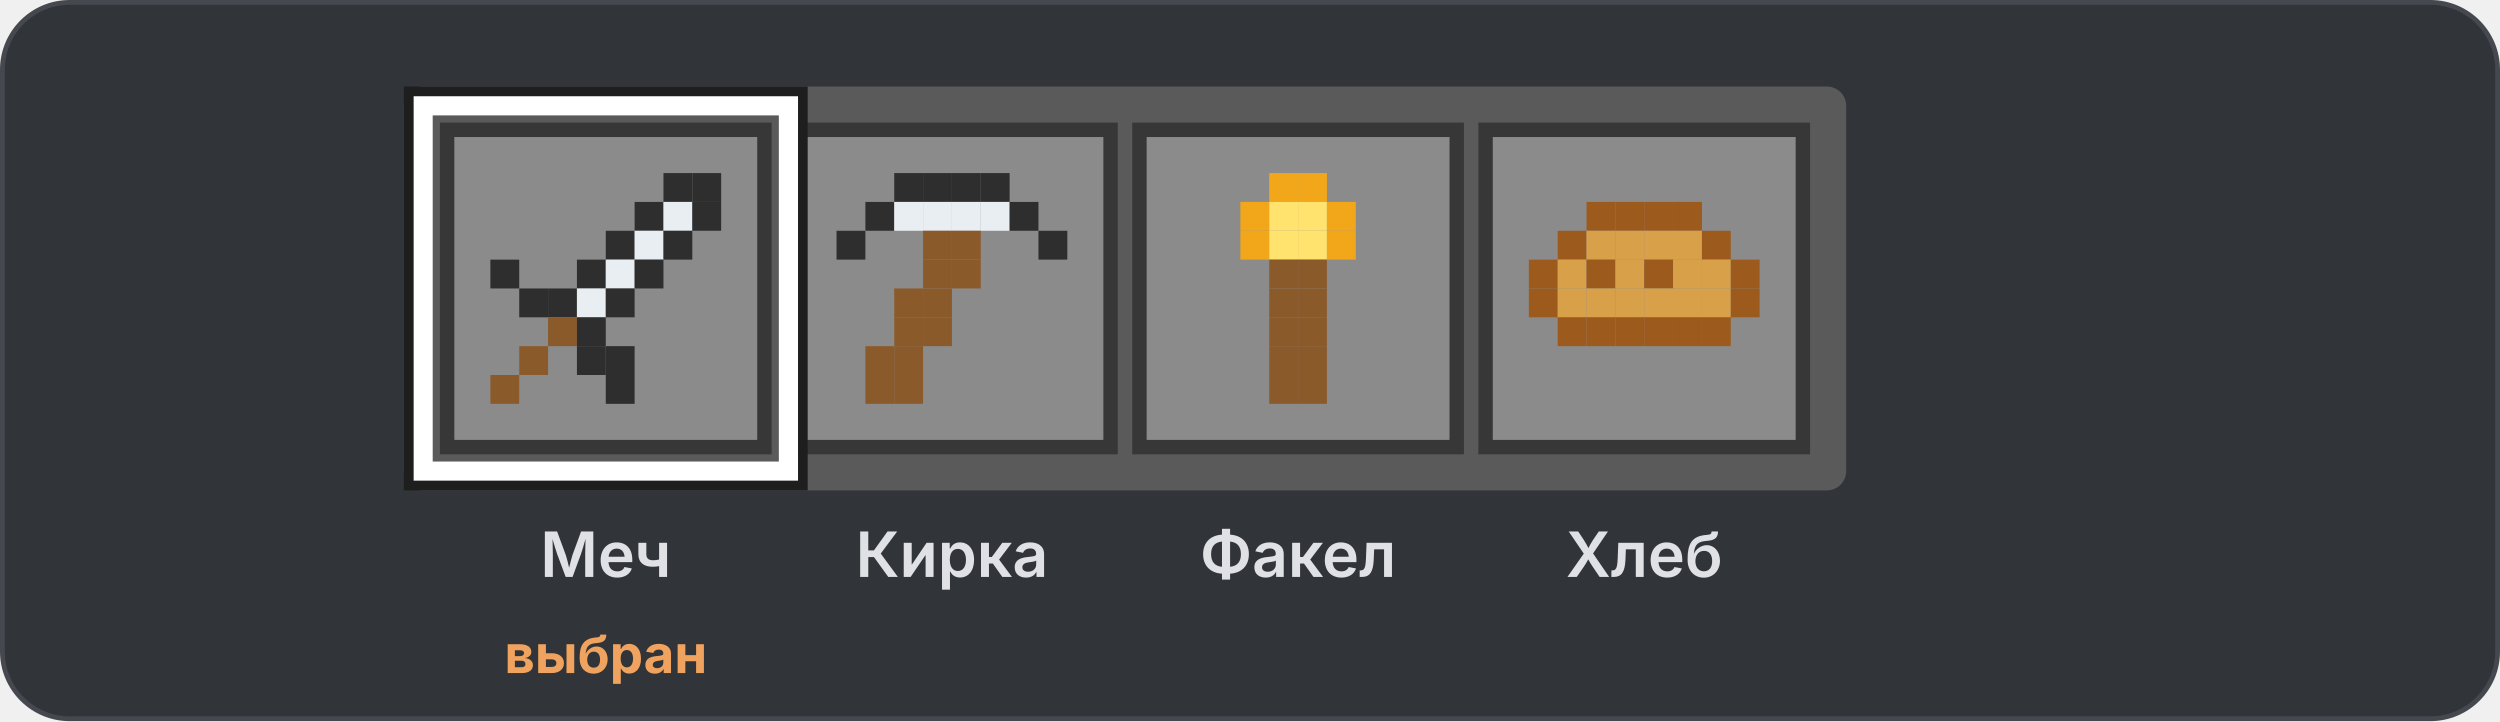
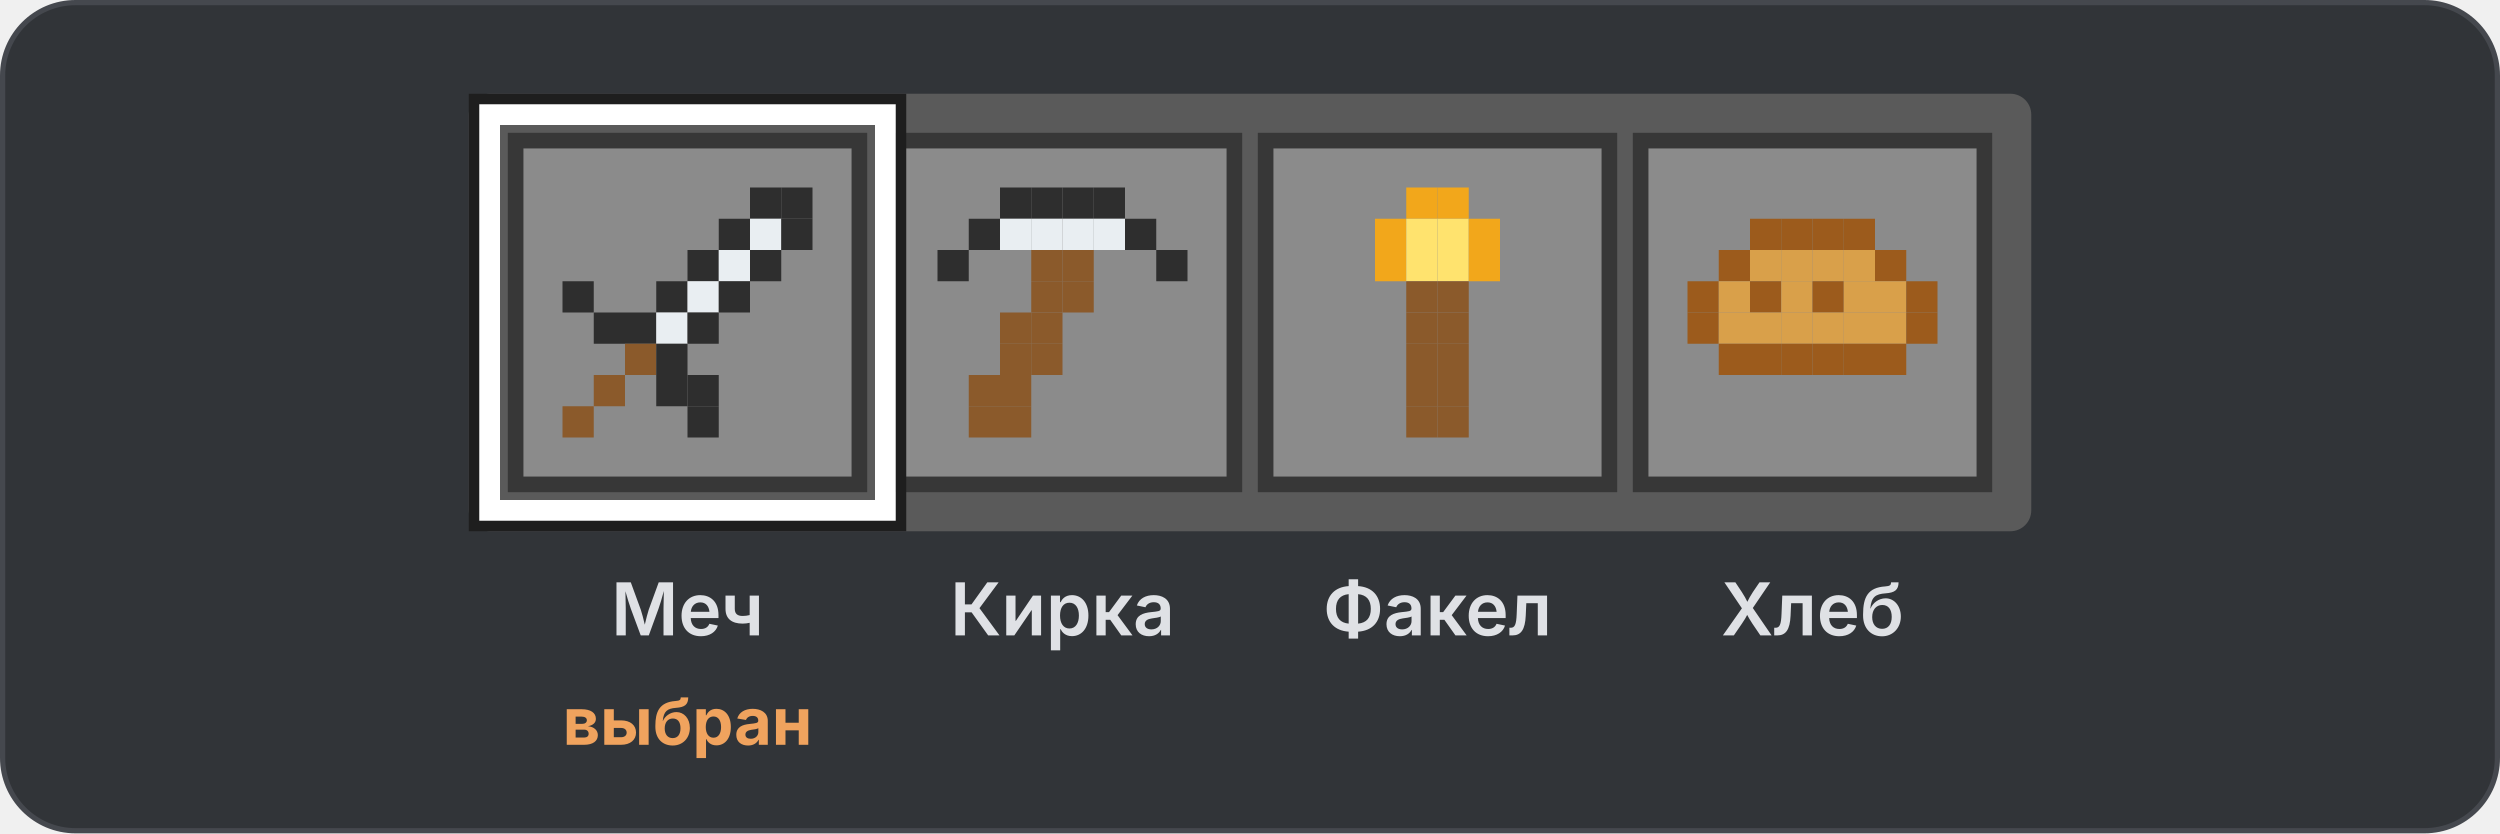
- <svg xmlns="http://www.w3.org/2000/svg" viewBox="0 0 520 150" width="520" height="150" role="img" aria-label="Хотбар: меч, кирка, факел, хлеб; выбран первый слот">
-   <rect x="0.5" y="0.5" width="519" height="149" rx="14" fill="#313438" stroke="#45484E" />
-   <rect x="84" y="18" width="300" height="84" rx="4" fill="#5A5A5A" />
-   <rect x="93" y="27" width="66" height="66" fill="#8B8B8B" stroke="#373737" stroke-width="3" />
-   <rect x="138" y="36" width="6" height="6" fill="#2E2E2E" />
+ <svg xmlns="http://www.w3.org/2000/svg" viewBox="0 0 480 160" width="480" height="160" role="img" aria-label="Хотбар: меч, кирка, факел, хлеб; выбран первый слот">
+   <rect x="0.5" y="0.5" width="479" height="159" rx="14" fill="#313438" stroke="#45484E" />
+   <rect x="90" y="18" width="300" height="84" rx="4" fill="#5A5A5A" />
+   <rect x="99" y="27" width="66" height="66" fill="#8B8B8B" stroke="#373737" stroke-width="3" />
  <rect x="144" y="36" width="6" height="6" fill="#2E2E2E" />
-   <rect x="132" y="42" width="6" height="6" fill="#2E2E2E" />
-   <rect x="138" y="42" width="6" height="6" fill="#E9EEF2" />
-   <rect x="144" y="42" width="6" height="6" fill="#2E2E2E" />
-   <rect x="126" y="48" width="6" height="6" fill="#2E2E2E" />
-   <rect x="132" y="48" width="6" height="6" fill="#E9EEF2" />
-   <rect x="138" y="48" width="6" height="6" fill="#2E2E2E" />
-   <rect x="102" y="54" width="6" height="6" fill="#2E2E2E" />
-   <rect x="120" y="54" width="6" height="6" fill="#2E2E2E" />
-   <rect x="126" y="54" width="6" height="6" fill="#E9EEF2" />
-   <rect x="132" y="54" width="6" height="6" fill="#2E2E2E" />
-   <rect x="108" y="60" width="6" height="6" fill="#2E2E2E" />
+   <rect x="150" y="36" width="6" height="6" fill="#2E2E2E" />
+   <rect x="138" y="42" width="6" height="6" fill="#2E2E2E" />
+   <rect x="144" y="42" width="6" height="6" fill="#E9EEF2" />
+   <rect x="150" y="42" width="6" height="6" fill="#2E2E2E" />
+   <rect x="132" y="48" width="6" height="6" fill="#2E2E2E" />
+   <rect x="138" y="48" width="6" height="6" fill="#E9EEF2" />
+   <rect x="144" y="48" width="6" height="6" fill="#2E2E2E" />
+   <rect x="108" y="54" width="6" height="6" fill="#2E2E2E" />
+   <rect x="126" y="54" width="6" height="6" fill="#2E2E2E" />
+   <rect x="132" y="54" width="6" height="6" fill="#E9EEF2" />
+   <rect x="138" y="54" width="6" height="6" fill="#2E2E2E" />
  <rect x="114" y="60" width="6" height="6" fill="#2E2E2E" />
-   <rect x="120" y="60" width="6" height="6" fill="#E9EEF2" />
-   <rect x="126" y="60" width="6" height="6" fill="#2E2E2E" />
-   <rect x="114" y="66" width="6" height="6" fill="#8B5A2B" />
-   <rect x="120" y="66" width="6" height="6" fill="#2E2E2E" />
-   <rect x="108" y="72" width="6" height="6" fill="#8B5A2B" />
-   <rect x="120" y="72" width="6" height="6" fill="#2E2E2E" />
+   <rect x="120" y="60" width="6" height="6" fill="#2E2E2E" />
+   <rect x="126" y="60" width="6" height="6" fill="#E9EEF2" />
+   <rect x="132" y="60" width="6" height="6" fill="#2E2E2E" />
+   <rect x="120" y="66" width="6" height="6" fill="#8B5A2B" />
+   <rect x="126" y="66" width="6" height="6" fill="#2E2E2E" />
+   <rect x="114" y="72" width="6" height="6" fill="#8B5A2B" />
  <rect x="126" y="72" width="6" height="6" fill="#2E2E2E" />
-   <rect x="102" y="78" width="6" height="6" fill="#8B5A2B" />
-   <rect x="126" y="78" width="6" height="6" fill="#2E2E2E" />
-   <text x="126.0" y="120" font-family="'Segoe UI','Inter','Helvetica Neue','DejaVu Sans',Arial,sans-serif" font-size="13" fill="#DFE1E5" font-weight="600" text-anchor="middle">Меч</text>
-   <rect x="165" y="27" width="66" height="66" fill="#8B8B8B" stroke="#373737" stroke-width="3" />
-   <rect x="186" y="36" width="6" height="6" fill="#2E2E2E" />
+   <rect x="132" y="72" width="6" height="6" fill="#2E2E2E" />
+   <rect x="108" y="78" width="6" height="6" fill="#8B5A2B" />
+   <rect x="132" y="78" width="6" height="6" fill="#2E2E2E" />
+   <text x="132.0" y="122" font-family="'Segoe UI','Inter','Helvetica Neue','DejaVu Sans',Arial,sans-serif" font-size="14" fill="#DFE1E5" font-weight="600" text-anchor="middle">Меч</text>
+   <rect x="171" y="27" width="66" height="66" fill="#8B8B8B" stroke="#373737" stroke-width="3" />
  <rect x="192" y="36" width="6" height="6" fill="#2E2E2E" />
  <rect x="198" y="36" width="6" height="6" fill="#2E2E2E" />
  <rect x="204" y="36" width="6" height="6" fill="#2E2E2E" />
-   <rect x="180" y="42" width="6" height="6" fill="#2E2E2E" />
-   <rect x="186" y="42" width="6" height="6" fill="#E9EEF2" />
+   <rect x="210" y="36" width="6" height="6" fill="#2E2E2E" />
+   <rect x="186" y="42" width="6" height="6" fill="#2E2E2E" />
  <rect x="192" y="42" width="6" height="6" fill="#E9EEF2" />
  <rect x="198" y="42" width="6" height="6" fill="#E9EEF2" />
  <rect x="204" y="42" width="6" height="6" fill="#E9EEF2" />
-   <rect x="210" y="42" width="6" height="6" fill="#2E2E2E" />
-   <rect x="174" y="48" width="6" height="6" fill="#2E2E2E" />
-   <rect x="192" y="48" width="6" height="6" fill="#8B5A2B" />
+   <rect x="210" y="42" width="6" height="6" fill="#E9EEF2" />
+   <rect x="216" y="42" width="6" height="6" fill="#2E2E2E" />
+   <rect x="180" y="48" width="6" height="6" fill="#2E2E2E" />
  <rect x="198" y="48" width="6" height="6" fill="#8B5A2B" />
-   <rect x="216" y="48" width="6" height="6" fill="#2E2E2E" />
-   <rect x="192" y="54" width="6" height="6" fill="#8B5A2B" />
+   <rect x="204" y="48" width="6" height="6" fill="#8B5A2B" />
+   <rect x="222" y="48" width="6" height="6" fill="#2E2E2E" />
  <rect x="198" y="54" width="6" height="6" fill="#8B5A2B" />
-   <rect x="186" y="60" width="6" height="6" fill="#8B5A2B" />
+   <rect x="204" y="54" width="6" height="6" fill="#8B5A2B" />
  <rect x="192" y="60" width="6" height="6" fill="#8B5A2B" />
-   <rect x="186" y="66" width="6" height="6" fill="#8B5A2B" />
+   <rect x="198" y="60" width="6" height="6" fill="#8B5A2B" />
  <rect x="192" y="66" width="6" height="6" fill="#8B5A2B" />
-   <rect x="180" y="72" width="6" height="6" fill="#8B5A2B" />
+   <rect x="198" y="66" width="6" height="6" fill="#8B5A2B" />
  <rect x="186" y="72" width="6" height="6" fill="#8B5A2B" />
-   <rect x="180" y="78" width="6" height="6" fill="#8B5A2B" />
+   <rect x="192" y="72" width="6" height="6" fill="#8B5A2B" />
  <rect x="186" y="78" width="6" height="6" fill="#8B5A2B" />
-   <text x="198.0" y="120" font-family="'Segoe UI','Inter','Helvetica Neue','DejaVu Sans',Arial,sans-serif" font-size="13" fill="#DFE1E5" font-weight="600" text-anchor="middle">Кирка</text>
-   <rect x="237" y="27" width="66" height="66" fill="#8B8B8B" stroke="#373737" stroke-width="3" />
-   <rect x="264" y="36" width="6" height="6" fill="#F2A71B" />
+   <rect x="192" y="78" width="6" height="6" fill="#8B5A2B" />
+   <text x="204.0" y="122" font-family="'Segoe UI','Inter','Helvetica Neue','DejaVu Sans',Arial,sans-serif" font-size="14" fill="#DFE1E5" font-weight="600" text-anchor="middle">Кирка</text>
+   <rect x="243" y="27" width="66" height="66" fill="#8B8B8B" stroke="#373737" stroke-width="3" />
  <rect x="270" y="36" width="6" height="6" fill="#F2A71B" />
-   <rect x="258" y="42" width="6" height="6" fill="#F2A71B" />
-   <rect x="264" y="42" width="6" height="6" fill="#FFE36E" />
+   <rect x="276" y="36" width="6" height="6" fill="#F2A71B" />
+   <rect x="264" y="42" width="6" height="6" fill="#F2A71B" />
  <rect x="270" y="42" width="6" height="6" fill="#FFE36E" />
-   <rect x="276" y="42" width="6" height="6" fill="#F2A71B" />
-   <rect x="258" y="48" width="6" height="6" fill="#F2A71B" />
-   <rect x="264" y="48" width="6" height="6" fill="#FFE36E" />
+   <rect x="276" y="42" width="6" height="6" fill="#FFE36E" />
+   <rect x="282" y="42" width="6" height="6" fill="#F2A71B" />
+   <rect x="264" y="48" width="6" height="6" fill="#F2A71B" />
  <rect x="270" y="48" width="6" height="6" fill="#FFE36E" />
-   <rect x="276" y="48" width="6" height="6" fill="#F2A71B" />
-   <rect x="264" y="54" width="6" height="6" fill="#8B5A2B" />
+   <rect x="276" y="48" width="6" height="6" fill="#FFE36E" />
+   <rect x="282" y="48" width="6" height="6" fill="#F2A71B" />
  <rect x="270" y="54" width="6" height="6" fill="#8B5A2B" />
-   <rect x="264" y="60" width="6" height="6" fill="#8B5A2B" />
+   <rect x="276" y="54" width="6" height="6" fill="#8B5A2B" />
  <rect x="270" y="60" width="6" height="6" fill="#8B5A2B" />
-   <rect x="264" y="66" width="6" height="6" fill="#8B5A2B" />
+   <rect x="276" y="60" width="6" height="6" fill="#8B5A2B" />
  <rect x="270" y="66" width="6" height="6" fill="#8B5A2B" />
-   <rect x="264" y="72" width="6" height="6" fill="#8B5A2B" />
+   <rect x="276" y="66" width="6" height="6" fill="#8B5A2B" />
  <rect x="270" y="72" width="6" height="6" fill="#8B5A2B" />
-   <rect x="264" y="78" width="6" height="6" fill="#8B5A2B" />
+   <rect x="276" y="72" width="6" height="6" fill="#8B5A2B" />
  <rect x="270" y="78" width="6" height="6" fill="#8B5A2B" />
-   <text x="270.0" y="120" font-family="'Segoe UI','Inter','Helvetica Neue','DejaVu Sans',Arial,sans-serif" font-size="13" fill="#DFE1E5" font-weight="600" text-anchor="middle">Факел</text>
-   <rect x="309" y="27" width="66" height="66" fill="#8B8B8B" stroke="#373737" stroke-width="3" />
-   <rect x="330" y="42" width="6" height="6" fill="#9C5B1C" />
+   <rect x="276" y="78" width="6" height="6" fill="#8B5A2B" />
+   <text x="276.0" y="122" font-family="'Segoe UI','Inter','Helvetica Neue','DejaVu Sans',Arial,sans-serif" font-size="14" fill="#DFE1E5" font-weight="600" text-anchor="middle">Факел</text>
+   <rect x="315" y="27" width="66" height="66" fill="#8B8B8B" stroke="#373737" stroke-width="3" />
  <rect x="336" y="42" width="6" height="6" fill="#9C5B1C" />
  <rect x="342" y="42" width="6" height="6" fill="#9C5B1C" />
  <rect x="348" y="42" width="6" height="6" fill="#9C5B1C" />
-   <rect x="324" y="48" width="6" height="6" fill="#9C5B1C" />
-   <rect x="330" y="48" width="6" height="6" fill="#D9A04A" />
+   <rect x="354" y="42" width="6" height="6" fill="#9C5B1C" />
+   <rect x="330" y="48" width="6" height="6" fill="#9C5B1C" />
  <rect x="336" y="48" width="6" height="6" fill="#D9A04A" />
  <rect x="342" y="48" width="6" height="6" fill="#D9A04A" />
  <rect x="348" y="48" width="6" height="6" fill="#D9A04A" />
-   <rect x="354" y="48" width="6" height="6" fill="#9C5B1C" />
-   <rect x="318" y="54" width="6" height="6" fill="#9C5B1C" />
-   <rect x="324" y="54" width="6" height="6" fill="#D9A04A" />
-   <rect x="330" y="54" width="6" height="6" fill="#9C5B1C" />
-   <rect x="336" y="54" width="6" height="6" fill="#D9A04A" />
-   <rect x="342" y="54" width="6" height="6" fill="#9C5B1C" />
-   <rect x="348" y="54" width="6" height="6" fill="#D9A04A" />
+   <rect x="354" y="48" width="6" height="6" fill="#D9A04A" />
+   <rect x="360" y="48" width="6" height="6" fill="#9C5B1C" />
+   <rect x="324" y="54" width="6" height="6" fill="#9C5B1C" />
+   <rect x="330" y="54" width="6" height="6" fill="#D9A04A" />
+   <rect x="336" y="54" width="6" height="6" fill="#9C5B1C" />
+   <rect x="342" y="54" width="6" height="6" fill="#D9A04A" />
+   <rect x="348" y="54" width="6" height="6" fill="#9C5B1C" />
  <rect x="354" y="54" width="6" height="6" fill="#D9A04A" />
-   <rect x="360" y="54" width="6" height="6" fill="#9C5B1C" />
-   <rect x="318" y="60" width="6" height="6" fill="#9C5B1C" />
-   <rect x="324" y="60" width="6" height="6" fill="#D9A04A" />
+   <rect x="360" y="54" width="6" height="6" fill="#D9A04A" />
+   <rect x="366" y="54" width="6" height="6" fill="#9C5B1C" />
+   <rect x="324" y="60" width="6" height="6" fill="#9C5B1C" />
  <rect x="330" y="60" width="6" height="6" fill="#D9A04A" />
  <rect x="336" y="60" width="6" height="6" fill="#D9A04A" />
  <rect x="342" y="60" width="6" height="6" fill="#D9A04A" />
  <rect x="348" y="60" width="6" height="6" fill="#D9A04A" />
  <rect x="354" y="60" width="6" height="6" fill="#D9A04A" />
-   <rect x="360" y="60" width="6" height="6" fill="#9C5B1C" />
-   <rect x="324" y="66" width="6" height="6" fill="#9C5B1C" />
+   <rect x="360" y="60" width="6" height="6" fill="#D9A04A" />
+   <rect x="366" y="60" width="6" height="6" fill="#9C5B1C" />
  <rect x="330" y="66" width="6" height="6" fill="#9C5B1C" />
  <rect x="336" y="66" width="6" height="6" fill="#9C5B1C" />
  <rect x="342" y="66" width="6" height="6" fill="#9C5B1C" />
  <rect x="348" y="66" width="6" height="6" fill="#9C5B1C" />
  <rect x="354" y="66" width="6" height="6" fill="#9C5B1C" />
-   <text x="342.0" y="120" font-family="'Segoe UI','Inter','Helvetica Neue','DejaVu Sans',Arial,sans-serif" font-size="13" fill="#DFE1E5" font-weight="600" text-anchor="middle">Хлеб</text>
-   <rect x="88" y="22" width="76" height="76" fill="none" stroke="#FFFFFF" stroke-width="4" />
-   <rect x="85" y="19" width="82" height="82" fill="none" stroke="#1E1E1E" stroke-width="2" />
-   <text x="126.0" y="140" font-family="'Segoe UI','Inter','Helvetica Neue','DejaVu Sans',Arial,sans-serif" font-size="11" fill="#F0A35E" font-weight="700" text-anchor="middle">выбран</text>
+   <rect x="360" y="66" width="6" height="6" fill="#9C5B1C" />
+   <text x="348.0" y="122" font-family="'Segoe UI','Inter','Helvetica Neue','DejaVu Sans',Arial,sans-serif" font-size="14" fill="#DFE1E5" font-weight="600" text-anchor="middle">Хлеб</text>
+   <rect x="94" y="22" width="76" height="76" fill="none" stroke="#FFFFFF" stroke-width="4" />
+   <rect x="91" y="19" width="82" height="82" fill="none" stroke="#1E1E1E" stroke-width="2" />
+   <text x="132.0" y="143" font-family="'Segoe UI','Inter','Helvetica Neue','DejaVu Sans',Arial,sans-serif" font-size="12.5" fill="#F0A35E" font-weight="700" text-anchor="middle">выбран</text>
</svg>
